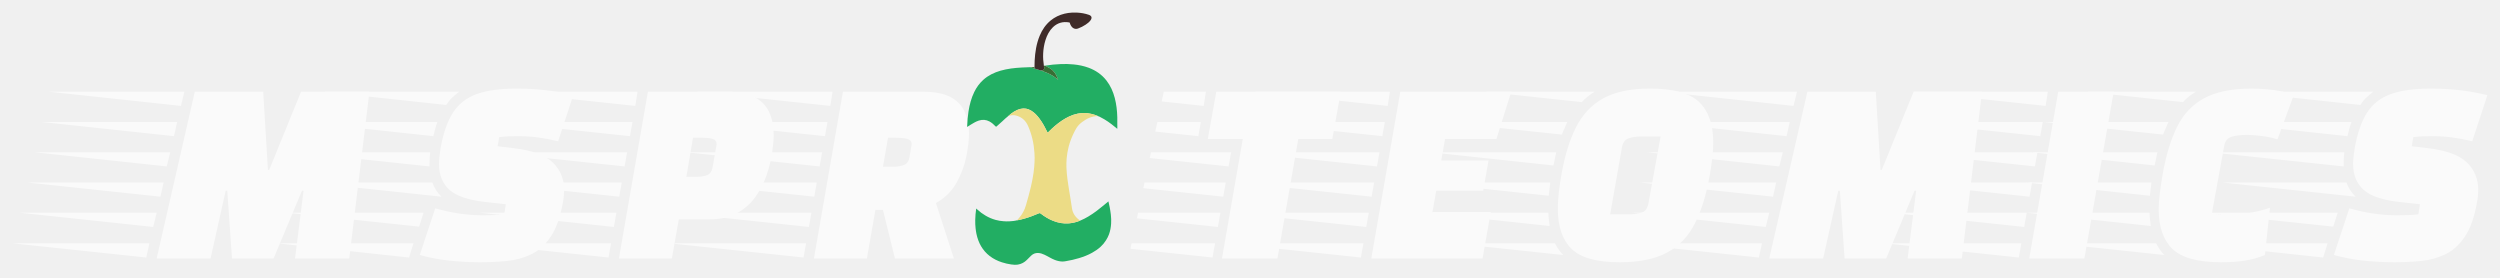
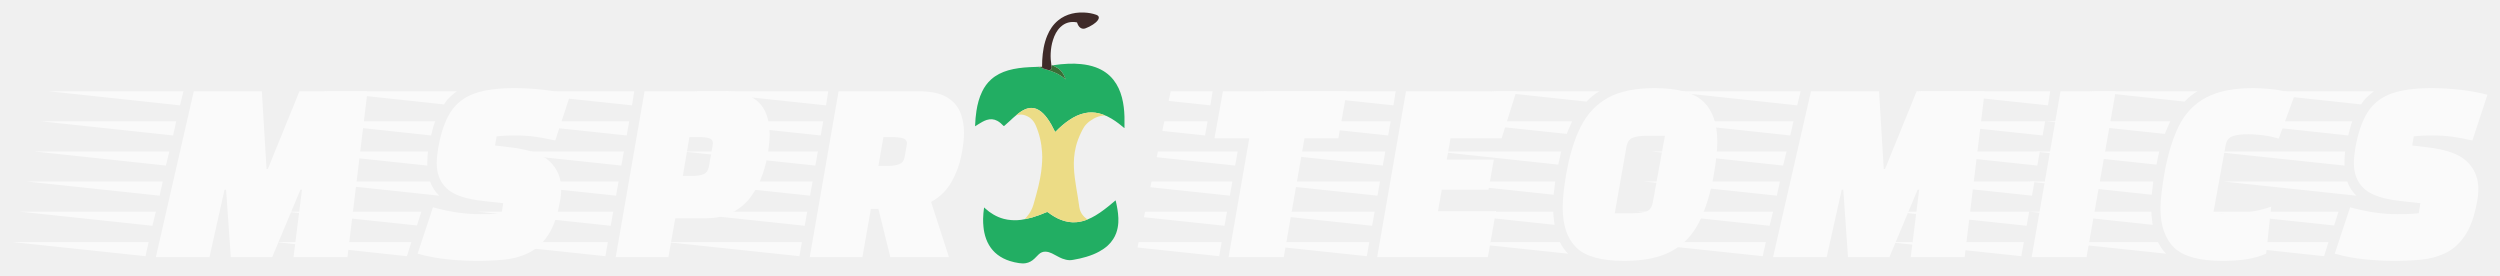
- <svg xmlns="http://www.w3.org/2000/svg" viewBox="-293.0 -820.0 7931.2 880.0">
+ <svg xmlns="http://www.w3.org/2000/svg" viewBox="-293.0 -820.0 7972.4 880.0">
  <defs>
    <mask id="slot">
-       <rect x="-293.0" y="-820.0" width="7931.2" height="880.0" fill="#fff" />
-       <polygon points="2979.3,-820.0 3461.0,-820.0 3273.9,60.0 2792.2,60.0" fill="#000" />
+       <rect x="-293.0" y="-820.0" width="7972.4" height="880.0" fill="#fff" />
+       <polygon points="2957.6,-820.0 3502.2,-820.0 3315.1,60.0 2770.5,60.0" fill="#000" />
    </mask>
  </defs>
  <g fill="#fafafa" mask="url(#slot)">
    <path d="M204.0 0.0 325.0 -529.0H542.0L557.0 -281.0H561.0L662.0 -529.0H879.0L815.0 0.0H643.0L670.0 -215.0H665.0L575.0 0.0H443.0L428.0 -215.0H423.0L375.0 0.0ZM281.0 -484.0 -138.0 -529.0H292.0ZM259.0 -388.0 -161.0 -433.0H269.0ZM236.0 -292.0 -184.0 -337.0H247.0ZM216.0 -196.0 -207.0 -241.0H226.0ZM193.0 -100.0 -230.0 -145.0H204.0ZM171.0 -3.0 -253.0 -48.0H181.0Z" />
    <path d="M1229.7 12.0Q1182.7 12.0 1134.2 7.0Q1085.7 2.0 1038.7 -11.0L1087.7 -159.0Q1165.7 -137.0 1237.7 -137.0Q1255.7 -137.0 1272.2 -137.5Q1288.7 -138.0 1306.7 -140.0L1311.7 -172.0L1248.7 -179.0Q1165.7 -188.0 1132.7 -218.0Q1099.7 -248.0 1099.7 -300.0Q1099.7 -311.0 1101.2 -324.0Q1102.7 -337.0 1104.7 -350.0Q1117.7 -422.0 1144.2 -463.0Q1170.7 -504.0 1219.2 -521.5Q1267.7 -539.0 1346.7 -539.0Q1441.7 -539.0 1525.7 -518.0L1477.7 -372.0Q1442.7 -380.0 1413.7 -384.0Q1384.7 -388.0 1350.7 -388.0Q1331.7 -388.0 1319.7 -387.5Q1307.7 -387.0 1290.7 -385.0L1285.7 -356.0L1335.7 -350.0Q1423.7 -340.0 1460.2 -305.0Q1496.7 -270.0 1496.7 -217.0Q1496.7 -208.0 1495.7 -198.0Q1494.7 -188.0 1492.7 -178.0Q1480.7 -109.0 1454.7 -70.0Q1428.7 -31.0 1392.7 -13.5Q1356.7 4.0 1314.7 8.0Q1272.7 12.0 1229.7 12.0ZM1122.7 -487.0 732.7 -529.0H1163.7Q1151.7 -520.0 1141.2 -510.0Q1130.7 -500.0 1122.7 -487.0ZM1081.7 -388.0 663.7 -433.0H1094.7Q1090.7 -423.0 1087.7 -411.5Q1084.7 -400.0 1081.7 -388.0ZM1069.7 -292.0 645.7 -337.0H1071.7Q1070.7 -328.0 1070.2 -318.5Q1069.7 -309.0 1069.7 -300.0ZM1107.7 -196.0 684.7 -241.0H1078.7Q1087.7 -215.0 1107.7 -196.0ZM1036.7 -101.0 619.7 -145.0H1050.7ZM1004.7 -3.0 586.7 -48.0H1018.7Z" />
    <path d="M1670.5 0.0 1762.5 -529.0H2016.5Q2071.5 -529.0 2103.0 -511.0Q2134.5 -493.0 2148.0 -462.5Q2161.5 -432.0 2161.5 -392.0Q2161.5 -369.0 2156.5 -335.0Q2151.5 -301.0 2139.0 -264.5Q2126.5 -228.0 2104.0 -196.0Q2081.5 -164.0 2045.5 -144.0Q2009.5 -124.0 1957.5 -124.0H1860.5L1838.5 0.0ZM1722.5 -484.0 1298.5 -529.0H1729.5ZM1705.5 -388.0 1281.5 -433.0H1713.5ZM1884.5 -259.0H1915.5Q1935.5 -259.0 1949.5 -264.0Q1963.5 -269.0 1967.5 -288.0L1979.5 -356.0Q1979.5 -358.0 1980.0 -359.5Q1980.5 -361.0 1980.5 -362.0Q1980.5 -376.0 1967.5 -379.5Q1954.5 -383.0 1937.5 -383.0H1905.5ZM1688.5 -292.0 1264.5 -337.0H1696.5ZM1671.5 -196.0 1247.5 -241.0H1679.5ZM1654.5 -100.0 1230.5 -145.0H1662.5ZM1637.5 -3.0 1213.5 -48.0H1645.5Z" />
    <path d="M2289.2 0.0 2381.2 -529.0H2635.2Q2691.2 -529.0 2722.7 -512.0Q2754.2 -495.0 2767.7 -465.0Q2781.2 -435.0 2781.2 -397.0Q2781.2 -367.0 2772.7 -324.0Q2764.2 -281.0 2741.7 -240.5Q2719.2 -200.0 2676.2 -176.0L2733.2 0.0H2546.2L2508.2 -154.0H2484.2L2457.2 0.0ZM2341.2 -484.0 1917.2 -529.0H2348.2ZM2324.2 -388.0 1900.2 -433.0H2332.2ZM2508.2 -291.0H2540.2Q2560.2 -291.0 2574.7 -296.5Q2589.2 -302.0 2592.2 -321.0L2598.2 -356.0Q2598.2 -358.0 2598.7 -359.5Q2599.2 -361.0 2599.2 -362.0Q2599.2 -376.0 2584.7 -379.5Q2570.2 -383.0 2546.2 -383.0H2524.2ZM2307.2 -292.0 1883.2 -337.0H2315.2ZM2290.2 -196.0 1866.2 -241.0H2298.2ZM2273.2 -100.0 1849.2 -145.0H2281.2ZM2256.2 -3.0 1832.2 -48.0H2264.2Z" />
-     <path d="M3583.7 0.0 3649.7 -379.0H3538.7L3565.7 -529.0H3960.7L3933.7 -379.0H3825.7L3759.7 0.0ZM3525.7 -484.0 3101.7 -529.0H3532.7ZM3508.7 -388.0 3084.7 -433.0H3516.7ZM3604.7 -292.0 3180.7 -337.0H3612.7ZM3587.7 -196.0 3163.7 -241.0H3595.7ZM3570.7 -100.0 3146.7 -145.0H3578.7ZM3553.7 -3.0 3129.7 -48.0H3561.7Z" />
-     <path d="M4057.4 0.0 4149.4 -529.0H4501.4L4454.4 -379.0H4291.4L4279.4 -311.0H4429.4L4412.4 -215.0H4263.4L4251.4 -147.0H4436.4L4410.4 0.0ZM4109.4 -484.0 3685.4 -529.0H4116.4ZM4092.4 -388.0 3668.4 -433.0H4100.4ZM4075.4 -292.0 3651.4 -337.0H4083.4ZM4058.4 -196.0 3634.4 -241.0H4066.4ZM4041.4 -100.0 3617.4 -145.0H4049.4ZM4024.4 -3.0 3600.4 -48.0H4032.4Z" />
-     <path d="M4845.2 12.0Q4736.2 12.0 4692.7 -30.5Q4649.2 -73.0 4649.2 -158.0Q4649.2 -181.0 4652.2 -208.0Q4655.2 -235.0 4660.2 -264.0Q4676.2 -356.0 4707.2 -417.0Q4738.2 -478.0 4794.2 -508.5Q4850.2 -539.0 4942.2 -539.0Q5052.2 -539.0 5097.2 -496.5Q5142.2 -454.0 5142.2 -368.0Q5142.2 -346.0 5139.2 -319.5Q5136.2 -293.0 5131.2 -264.0Q5115.2 -173.0 5084.2 -111.5Q5053.2 -50.0 4996.2 -19.0Q4939.2 12.0 4845.2 12.0ZM4725.2 -496.0 4418.2 -529.0H4766.2Q4742.2 -515.0 4725.2 -496.0ZM4662.2 -393.0 4284.2 -433.0H4679.2Q4675.2 -423.0 4670.7 -413.5Q4666.2 -404.0 4662.2 -393.0ZM4815.2 -140.0H4874.2Q4900.2 -140.0 4916.7 -146.0Q4933.2 -152.0 4937.2 -178.0L4975.2 -387.0H4914.2Q4890.2 -387.0 4873.2 -381.0Q4856.2 -375.0 4852.2 -350.0ZM4635.2 -295.0 4244.2 -337.0H4644.2ZM4620.2 -199.0 4226.2 -241.0H4625.2Q4624.2 -230.0 4622.7 -219.5Q4621.2 -209.0 4620.2 -199.0ZM4623.2 -103.0 4230.2 -145.0H4619.2Q4619.2 -134.0 4620.7 -123.5Q4622.2 -113.0 4623.2 -103.0ZM4666.2 -11.0 4317.2 -48.0H4640.2Q4645.2 -38.0 4651.7 -28.5Q4658.2 -19.0 4666.2 -11.0Z" />
-     <path d="M5319.9 0.0 5440.9 -529.0H5657.9L5672.9 -281.0H5676.9L5777.9 -529.0H5994.9L5930.9 0.0H5758.9L5785.9 -215.0H5780.9L5690.9 0.0H5558.9L5543.9 -215.0H5538.9L5490.9 0.0ZM5396.9 -484.0 4977.9 -529.0H5407.9ZM5374.9 -388.0 4954.9 -433.0H5384.9ZM5351.9 -292.0 4931.9 -337.0H5362.9ZM5331.9 -196.0 4908.9 -241.0H5341.9ZM5308.9 -100.0 4885.9 -145.0H5319.9ZM5286.9 -3.0 4862.9 -48.0H5296.9Z" />
-     <path d="M6144.7 0.0 6236.7 -529.0H6412.7L6319.7 0.0ZM6196.7 -484.0 5772.7 -529.0H6203.7ZM6179.7 -388.0 5755.7 -433.0H6187.7ZM6162.7 -292.0 5738.7 -337.0H6170.7ZM6145.7 -196.0 5721.7 -241.0H6153.7ZM6128.7 -100.0 5704.7 -145.0H6136.7ZM6111.7 -3.0 5687.7 -48.0H6119.7Z" />
-     <path d="M6753.4 12.0Q6643.4 12.0 6599.4 -30.0Q6555.4 -72.0 6555.4 -156.0Q6555.4 -179.0 6558.9 -206.5Q6562.4 -234.0 6567.4 -264.0Q6583.4 -356.0 6613.4 -417.0Q6643.4 -478.0 6699.9 -508.5Q6756.4 -539.0 6850.4 -539.0Q6869.4 -539.0 6895.9 -537.0Q6922.4 -535.0 6946.4 -530.0Q6970.4 -525.0 6983.4 -517.0L6932.4 -378.0Q6905.4 -386.0 6878.9 -389.0Q6852.4 -392.0 6837.4 -392.0Q6802.4 -392.0 6784.9 -385.5Q6767.4 -379.0 6763.4 -358.0L6724.4 -144.0Q6740.4 -140.0 6753.4 -139.5Q6766.4 -139.0 6779.4 -139.0Q6811.4 -139.0 6845.9 -145.0Q6880.4 -151.0 6908.4 -161.0L6892.4 -11.0Q6861.4 2.0 6827.9 7.0Q6794.4 12.0 6753.4 12.0ZM6632.4 -496.0 6325.4 -529.0H6673.4Q6649.4 -515.0 6632.4 -496.0ZM6569.4 -393.0 6191.4 -433.0H6586.4Q6582.4 -423.0 6577.9 -413.5Q6573.4 -404.0 6569.4 -393.0ZM6542.4 -295.0 6151.4 -337.0H6551.4ZM6527.4 -199.0 6133.4 -241.0H6532.4Q6531.4 -230.0 6529.9 -219.5Q6528.4 -209.0 6527.4 -199.0ZM6530.4 -103.0 6137.4 -145.0H6526.4Q6526.4 -134.0 6527.9 -123.5Q6529.4 -113.0 6530.4 -103.0ZM6573.4 -11.0 6224.4 -48.0H6547.4Q6552.4 -38.0 6558.9 -28.5Q6565.4 -19.0 6573.4 -11.0Z" />
-     <path d="M7302.2 12.0Q7255.2 12.0 7206.7 7.0Q7158.2 2.0 7111.2 -11.0L7160.2 -159.0Q7238.2 -137.0 7310.2 -137.0Q7328.2 -137.0 7344.7 -137.5Q7361.2 -138.0 7379.2 -140.0L7384.2 -172.0L7321.2 -179.0Q7238.2 -188.0 7205.2 -218.0Q7172.2 -248.0 7172.2 -300.0Q7172.2 -311.0 7173.7 -324.0Q7175.2 -337.0 7177.2 -350.0Q7190.2 -422.0 7216.7 -463.0Q7243.2 -504.0 7291.7 -521.5Q7340.2 -539.0 7419.2 -539.0Q7514.2 -539.0 7598.2 -518.0L7550.2 -372.0Q7515.2 -380.0 7486.2 -384.0Q7457.2 -388.0 7423.2 -388.0Q7404.2 -388.0 7392.2 -387.5Q7380.2 -387.0 7363.2 -385.0L7358.2 -356.0L7408.2 -350.0Q7496.2 -340.0 7532.7 -305.0Q7569.2 -270.0 7569.2 -217.0Q7569.2 -208.0 7568.2 -198.0Q7567.2 -188.0 7565.2 -178.0Q7553.2 -109.0 7527.2 -70.0Q7501.2 -31.0 7465.2 -13.5Q7429.2 4.0 7387.2 8.0Q7345.2 12.0 7302.2 12.0ZM7195.2 -487.0 6805.2 -529.0H7236.2Q7224.2 -520.0 7213.7 -510.0Q7203.2 -500.0 7195.2 -487.0ZM7154.2 -388.0 6736.2 -433.0H7167.2Q7163.2 -423.0 7160.2 -411.5Q7157.2 -400.0 7154.2 -388.0ZM7142.2 -292.0 6718.2 -337.0H7144.2Q7143.2 -328.0 7142.7 -318.5Q7142.2 -309.0 7142.2 -300.0ZM7180.2 -196.0 6757.2 -241.0H7151.2Q7160.2 -215.0 7180.2 -196.0ZM7109.2 -101.0 6692.2 -145.0H7123.2ZM7077.2 -3.0 6659.2 -48.0H7091.2Z" />
+     <path d="M3624.9 0.0 3690.9 -379.0H3579.9L3606.9 -529.0H4001.9L3974.9 -379.0H3866.9L3800.9 0.0ZM3566.9 -484.0 3142.9 -529.0H3573.9ZM3549.9 -388.0 3125.9 -433.0H3557.9ZM3645.9 -292.0 3221.9 -337.0H3653.9ZM3628.9 -196.0 3204.9 -241.0H3636.9ZM3611.9 -100.0 3187.9 -145.0H3619.9ZM3594.9 -3.0 3170.9 -48.0H3602.9Z" />
+     <path d="M4098.7 0.0 4190.7 -529.0H4542.7L4495.7 -379.0H4332.7L4320.7 -311.0H4470.7L4453.7 -215.0H4304.7L4292.7 -147.0H4477.7L4451.7 0.0ZM4150.7 -484.0 3726.7 -529.0H4157.7ZM4133.7 -388.0 3709.7 -433.0H4141.7ZM4116.7 -292.0 3692.7 -337.0H4124.7ZM4099.7 -196.0 3675.7 -241.0H4107.7ZM4082.7 -100.0 3658.7 -145.0H4090.7ZM4065.7 -3.0 3641.7 -48.0H4073.7Z" />
+     <path d="M4886.4 12.0Q4777.4 12.0 4733.9 -30.5Q4690.4 -73.0 4690.4 -158.0Q4690.4 -181.0 4693.4 -208.0Q4696.4 -235.0 4701.4 -264.0Q4717.4 -356.0 4748.4 -417.0Q4779.4 -478.0 4835.4 -508.5Q4891.4 -539.0 4983.4 -539.0Q5093.4 -539.0 5138.4 -496.5Q5183.4 -454.0 5183.4 -368.0Q5183.4 -346.0 5180.4 -319.5Q5177.4 -293.0 5172.4 -264.0Q5156.4 -173.0 5125.4 -111.5Q5094.4 -50.0 5037.4 -19.0Q4980.4 12.0 4886.4 12.0ZM4766.4 -496.0 4459.4 -529.0H4807.4Q4783.4 -515.0 4766.4 -496.0ZM4703.4 -393.0 4325.4 -433.0H4720.4Q4716.4 -423.0 4711.9 -413.5Q4707.4 -404.0 4703.4 -393.0ZM4856.4 -140.0H4915.4Q4941.4 -140.0 4957.9 -146.0Q4974.4 -152.0 4978.4 -178.0L5016.4 -387.0H4955.4Q4931.4 -387.0 4914.4 -381.0Q4897.4 -375.0 4893.4 -350.0ZM4676.4 -295.0 4285.4 -337.0H4685.4ZM4661.4 -199.0 4267.4 -241.0H4666.4Q4665.4 -230.0 4663.9 -219.5Q4662.4 -209.0 4661.4 -199.0ZM4664.4 -103.0 4271.4 -145.0H4660.4Q4660.4 -134.0 4661.9 -123.5Q4663.4 -113.0 4664.4 -103.0ZM4707.4 -11.0 4358.4 -48.0H4681.4Q4686.4 -38.0 4692.9 -28.5Q4699.4 -19.0 4707.4 -11.0Z" />
+     <path d="M5361.2 0.0 5482.2 -529.0H5699.2L5714.2 -281.0H5718.2L5819.2 -529.0H6036.2L5972.2 0.0H5800.2L5827.2 -215.0H5822.2L5732.2 0.0H5600.2L5585.2 -215.0H5580.2L5532.2 0.0ZM5438.2 -484.0 5019.2 -529.0H5449.2ZM5416.2 -388.0 4996.2 -433.0H5426.2ZM5393.2 -292.0 4973.2 -337.0H5404.2ZM5373.2 -196.0 4950.2 -241.0H5383.2ZM5350.2 -100.0 4927.2 -145.0H5361.2ZM5328.2 -3.0 4904.2 -48.0H5338.2Z" />
+     <path d="M6185.9 0.0 6277.9 -529.0H6453.9L6360.9 0.0ZM6237.9 -484.0 5813.9 -529.0H6244.9ZM6220.9 -388.0 5796.9 -433.0H6228.9ZM6203.9 -292.0 5779.9 -337.0H6211.9ZM6186.9 -196.0 5762.9 -241.0H6194.9ZM6169.9 -100.0 5745.9 -145.0H6177.9ZM6152.9 -3.0 5728.9 -48.0H6160.9Z" />
+     <path d="M6794.7 12.0Q6684.7 12.0 6640.7 -30.0Q6596.7 -72.0 6596.7 -156.0Q6596.7 -179.0 6600.2 -206.5Q6603.7 -234.0 6608.7 -264.0Q6624.7 -356.0 6654.7 -417.0Q6684.7 -478.0 6741.2 -508.5Q6797.7 -539.0 6891.7 -539.0Q6910.7 -539.0 6937.2 -537.0Q6963.7 -535.0 6987.7 -530.0Q7011.7 -525.0 7024.7 -517.0L6973.7 -378.0Q6946.7 -386.0 6920.2 -389.0Q6893.7 -392.0 6878.7 -392.0Q6843.7 -392.0 6826.2 -385.5Q6808.7 -379.0 6804.7 -358.0L6765.7 -144.0Q6781.7 -140.0 6794.7 -139.5Q6807.7 -139.0 6820.7 -139.0Q6852.7 -139.0 6887.2 -145.0Q6921.7 -151.0 6949.7 -161.0L6933.7 -11.0Q6902.7 2.0 6869.2 7.0Q6835.7 12.0 6794.7 12.0ZM6673.7 -496.0 6366.7 -529.0H6714.7Q6690.7 -515.0 6673.7 -496.0ZM6610.7 -393.0 6232.7 -433.0H6627.7Q6623.7 -423.0 6619.2 -413.5Q6614.7 -404.0 6610.7 -393.0ZM6583.7 -295.0 6192.7 -337.0H6592.7ZM6568.7 -199.0 6174.7 -241.0H6573.7Q6572.7 -230.0 6571.2 -219.5Q6569.7 -209.0 6568.7 -199.0ZM6571.7 -103.0 6178.7 -145.0H6567.7Q6567.7 -134.0 6569.2 -123.5Q6570.7 -113.0 6571.7 -103.0ZM6614.7 -11.0 6265.7 -48.0H6588.7Q6593.7 -38.0 6600.2 -28.5Q6606.7 -19.0 6614.7 -11.0Z" />
+     <path d="M7343.4 12.0Q7296.4 12.0 7247.9 7.0Q7199.4 2.0 7152.4 -11.0L7201.4 -159.0Q7279.4 -137.0 7351.4 -137.0Q7369.4 -137.0 7385.9 -137.5Q7402.4 -138.0 7420.4 -140.0L7425.4 -172.0L7362.4 -179.0Q7279.4 -188.0 7246.4 -218.0Q7213.4 -248.0 7213.4 -300.0Q7213.4 -311.0 7214.9 -324.0Q7216.4 -337.0 7218.4 -350.0Q7231.4 -422.0 7257.9 -463.0Q7284.4 -504.0 7332.9 -521.5Q7381.4 -539.0 7460.4 -539.0Q7555.4 -539.0 7639.4 -518.0L7591.4 -372.0Q7556.4 -380.0 7527.4 -384.0Q7498.4 -388.0 7464.4 -388.0Q7445.4 -388.0 7433.4 -387.5Q7421.4 -387.0 7404.4 -385.0L7399.4 -356.0L7449.4 -350.0Q7537.4 -340.0 7573.9 -305.0Q7610.4 -270.0 7610.4 -217.0Q7610.4 -208.0 7609.4 -198.0Q7608.4 -188.0 7606.4 -178.0Q7594.4 -109.0 7568.4 -70.0Q7542.4 -31.0 7506.4 -13.5Q7470.4 4.0 7428.4 8.0Q7386.4 12.0 7343.4 12.0ZM7236.4 -487.0 6846.4 -529.0H7277.4Q7265.4 -520.0 7254.9 -510.0Q7244.4 -500.0 7236.4 -487.0ZM7195.4 -388.0 6777.4 -433.0H7208.4Q7204.4 -423.0 7201.4 -411.5Q7198.4 -400.0 7195.4 -388.0ZM7183.4 -292.0 6759.4 -337.0H7185.4Q7184.4 -328.0 7183.9 -318.5Q7183.4 -309.0 7183.4 -300.0ZM7221.4 -196.0 6798.4 -241.0H7192.4Q7201.4 -215.0 7221.4 -196.0ZM7150.4 -101.0 6733.4 -145.0H7164.4ZM7118.4 -3.0 6700.4 -48.0H7132.4Z" />
  </g>
  <g>
-     <path fill="#22ae63" d="M3251.7 -424.6V-412.0C3251.4 -411.9 3251.1 -411.9 3250.9 -411.8C3248.7 -413.6 3246.6 -415.3 3244.4 -417.1C3230.2 -429.0 3215.2 -439.7 3198.6 -448.0C3195.8 -449.4 3193.0 -451.1 3189.8 -451.8C3189.5 -452.3 3189.0 -452.3 3188.6 -452.5C3182.3 -455.1 3175.9 -457.2 3169.3 -458.7C3154.9 -462.0 3140.6 -462.4 3126.1 -459.5C3107.6 -455.7 3091.0 -447.5 3075.4 -437.0C3060.0 -426.6 3046.1 -414.4 3033.0 -401.1C3030.7 -398.8 3030.6 -398.8 3029.2 -401.8C3022.2 -416.2 3014.6 -430.3 3005.0 -443.2C2997.7 -453.1 2989.6 -462.1 2979.0 -468.6C2968.3 -475.2 2956.9 -477.5 2944.6 -474.6C2929.5 -470.9 2917.3 -462.1 2905.9 -452.1C2898.9 -446.7 2892.6 -440.5 2886.1 -434.5C2880.3 -429.2 2874.5 -423.8 2868.4 -418.7C2867.3 -417.8 2866.7 -417.8 2865.7 -418.8C2859.9 -425.0 2853.6 -430.6 2846.0 -434.7C2835.2 -440.5 2823.9 -441.2 2812.3 -437.5C2802.5 -434.3 2793.9 -428.9 2785.2 -423.6C2781.8 -421.5 2778.7 -419.0 2775.0 -417.3V-418.2C2775.5 -418.8 2775.3 -419.5 2775.3 -420.2C2775.9 -435.8 2777.2 -451.3 2779.6 -466.8C2783.0 -488.0 2788.3 -508.7 2797.8 -528.1C2804.9 -542.7 2814.2 -555.6 2826.2 -566.5C2842.0 -580.8 2860.7 -589.8 2881.0 -595.7C2903.0 -602.0 2925.6 -604.6 2948.4 -605.8C2957.4 -606.3 2966.4 -606.6 2975.4 -606.9C2979.8 -605.1 2984.5 -604.0 2989.0 -602.6C2995.6 -600.5 3002.2 -598.5 3008.8 -596.5C3012.2 -595.3 3015.5 -594.0 3018.9 -592.8C3031.9 -588.1 3044.4 -582.2 3055.4 -573.7C3058.3 -571.5 3061.1 -569.1 3063.9 -566.7C3063.3 -568.8 3062.5 -570.7 3061.8 -572.7C3057.0 -585.5 3049.6 -596.3 3037.6 -603.5C3032.7 -606.5 3027.4 -608.9 3022.4 -611.7C3022.9 -611.8 3023.3 -611.8 3023.8 -611.9C3039.7 -614.5 3055.7 -616.1 3071.8 -616.7C3085.6 -617.3 3099.5 -617.1 3113.3 -615.6C3129.4 -614.0 3145.1 -610.8 3160.4 -605.2C3182.9 -596.8 3202.1 -583.8 3217.0 -564.8C3230.0 -548.2 3238.3 -529.3 3243.6 -509.1C3248.8 -489.0 3251.1 -468.5 3251.6 -447.8C3251.6 -440.0 3251.6 -432.3 3251.6 -424.6" />
-     <path fill="#22ae63" d="M3133.9 -120.1C3142.7 -123.7 3151.1 -128.0 3159.3 -132.9C3169.1 -138.7 3178.4 -145.1 3187.5 -152.0C3195.1 -157.7 3202.6 -163.7 3209.9 -169.9C3214.1 -173.5 3218.4 -176.9 3222.6 -180.5C3223.5 -181.2 3223.5 -180.9 3223.7 -180.0C3225.2 -174.3 3226.3 -168.4 3227.5 -162.6C3229.0 -154.6 3230.3 -146.6 3231.2 -138.5C3232.2 -129.2 3232.6 -119.9 3232.0 -110.5C3231.3 -98.9 3229.2 -87.4 3225.2 -76.4C3222.7 -69.8 3219.5 -63.5 3215.7 -57.6C3210.9 -49.9 3205.1 -43.0 3198.4 -36.9C3190.2 -29.5 3181.2 -23.3 3171.5 -18.0C3158.4 -10.7 3144.5 -5.4 3130.2 -1.1C3116.6 3.1 3102.7 6.1 3088.7 8.5C3084.8 9.1 3081.0 9.8 3077.2 9.7C3069.0 9.5 3061.1 7.6 3053.5 4.7C3041.9 0.2 3031.6 -6.8 3020.3 -12.0C3014.2 -14.9 3007.8 -17.0 3001.0 -17.4C2992.2 -18.0 2984.7 -15.0 2978.4 -9.1C2973.7 -4.6 2969.3 0.1 2964.6 4.7C2956.8 12.3 2947.6 17.5 2936.8 19.3C2929.6 20.5 2922.3 20.1 2915.1 19.0C2905.1 17.6 2895.3 15.3 2885.7 12.2C2871.6 7.7 2858.5 1.2 2846.8 -7.8C2835.7 -16.3 2826.7 -26.7 2819.5 -38.8C2812.3 -51.0 2807.8 -64.1 2804.8 -77.8C2803.5 -83.8 2802.7 -89.9 2802.0 -96.0C2801.2 -104.6 2800.6 -113.2 2800.9 -121.9C2801.2 -134.0 2802.1 -146.1 2804.0 -158.5C2805.4 -157.2 2806.7 -156.0 2808.0 -154.9C2815.8 -147.7 2824.3 -141.4 2833.4 -136.1C2843.7 -130.0 2854.6 -125.3 2866.2 -122.2C2874.0 -120.1 2882.0 -118.8 2890.1 -118.2C2896.8 -117.6 2903.5 -117.5 2910.2 -117.9C2918.0 -118.4 2925.9 -119.0 2933.5 -121.1C2934.5 -121.2 2935.5 -121.3 2936.4 -121.5C2943.5 -122.9 2950.4 -124.6 2957.3 -126.6C2965.3 -128.9 2973.1 -131.5 2980.8 -134.4C2988.4 -137.2 2995.8 -140.2 3003.2 -143.4C3005.4 -144.4 3006.7 -144.0 3008.4 -142.6C3020.7 -133.1 3033.8 -125.0 3048.3 -119.3C3064.3 -113.0 3080.8 -110.0 3098.1 -111.4C3110.5 -112.4 3122.4 -115.5 3133.9 -120.1" />
-     <path fill="#ecdc86" d="M3133.9 -120.1C3122.4 -115.5 3110.5 -112.4 3098.1 -111.4C3080.8 -110.0 3064.3 -113.0 3048.3 -119.3C3033.8 -125.0 3020.7 -133.1 3008.4 -142.6C3006.7 -144.0 3005.4 -144.4 3003.2 -143.4C2995.8 -140.2 2988.4 -137.2 2980.8 -134.4C2973.1 -131.5 2965.3 -128.9 2957.3 -126.6C2950.4 -124.6 2943.5 -122.9 2936.4 -121.5C2935.5 -121.3 2934.5 -121.2 2933.5 -121.1C2935.9 -123.9 2938.4 -126.7 2940.8 -129.5C2950.6 -140.9 2957.5 -153.9 2961.6 -168.3C2967.2 -188.1 2973.0 -207.8 2977.6 -227.9C2981.0 -242.6 2984.0 -257.4 2986.0 -272.4C2987.5 -283.2 2988.4 -294.0 2989.0 -304.8C2989.6 -314.8 2989.4 -324.7 2988.8 -334.6C2987.0 -364.6 2980.4 -393.6 2968.2 -421.1C2960.9 -437.5 2948.4 -448.8 2930.6 -453.4C2922.9 -455.4 2915.2 -454.8 2907.7 -452.5C2907.1 -452.3 2906.5 -451.9 2905.9 -452.1C2917.3 -462.1 2929.5 -470.9 2944.6 -474.6C2956.9 -477.5 2968.3 -475.2 2979.0 -468.6C2989.6 -462.1 2997.7 -453.1 3005.0 -443.2C3014.6 -430.3 3022.2 -416.2 3029.1 -401.8C3030.6 -398.8 3030.6 -398.8 3033.0 -401.1C3046.1 -414.4 3060.0 -426.6 3075.4 -437.0C3091.0 -447.5 3107.6 -455.7 3126.1 -459.4C3140.5 -462.4 3154.9 -462.0 3169.3 -458.7C3175.9 -457.2 3182.3 -455.1 3188.6 -452.5C3189.0 -452.3 3189.5 -452.3 3189.7 -451.7C3171.3 -451.4 3155.4 -444.4 3140.9 -433.5C3133.9 -428.3 3127.6 -422.3 3122.8 -415.0C3118.8 -408.9 3115.6 -402.4 3112.5 -395.8C3106.1 -382.4 3100.9 -368.6 3097.2 -354.2C3094.0 -341.9 3092.0 -329.5 3090.9 -316.8C3090.1 -307.0 3089.9 -297.2 3090.3 -287.4C3090.8 -275.4 3091.9 -263.4 3093.5 -251.5C3096.0 -231.4 3099.6 -211.6 3102.8 -191.7C3104.6 -180.6 3106.1 -169.5 3107.9 -158.5C3110.5 -142.4 3119.3 -130.4 3132.3 -121.2C3132.9 -120.8 3133.4 -120.5 3133.9 -120.1" />
-     <path fill="#3f2b29" d="M3108.0 -780.0 3123.7 -780.0C3136.4 -779.4 3148.9 -777.3 3161.0 -773.1C3170.3 -770.0 3172.4 -763.8 3166.8 -755.7C3162.7 -750.0 3157.2 -745.8 3151.4 -741.9C3143.9 -736.9 3135.9 -732.9 3127.4 -729.7C3118.6 -726.3 3110.1 -729.6 3104.7 -738.4C3103.1 -741.2 3101.8 -744.1 3100.9 -747.3C3100.6 -748.2 3100.2 -748.6 3099.2 -748.8C3079.5 -752.3 3062.1 -747.7 3047.5 -733.8C3035.7 -722.4 3028.6 -708.2 3023.7 -692.7C3019.3 -678.8 3017.1 -664.5 3016.4 -650.0C3015.8 -637.0 3016.7 -624.2 3018.7 -611.4C3019.0 -609.2 3019.6 -607.0 3019.8 -604.8C3020.1 -602.1 3019.3 -599.7 3016.9 -598.0C3014.4 -596.3 3011.6 -596.6 3008.8 -596.5C3002.2 -598.5 2995.6 -600.5 2989.0 -602.6C2989.0 -604.1 2988.9 -605.7 2988.9 -607.3C2989.0 -614.1 2989.0 -620.9 2989.4 -627.8C2990.9 -654.9 2995.0 -681.4 3005.4 -706.6C3013.2 -725.4 3024.3 -741.9 3040.1 -754.9C3053.1 -765.6 3067.9 -772.6 3084.2 -776.6C3092.0 -778.5 3099.9 -779.6 3108.0 -780.0" />
-     <path fill="#386e35" d="M3008.8 -596.5C3011.6 -596.5 3014.4 -596.2 3016.9 -598.0C3019.2 -599.7 3020.0 -602.1 3019.8 -604.8C3019.5 -607.0 3019.0 -609.2 3018.6 -611.4C3019.9 -611.5 3021.1 -611.6 3022.3 -611.7C3027.4 -608.9 3032.6 -606.5 3037.6 -603.5C3049.6 -596.3 3057.0 -585.5 3061.8 -572.7C3062.5 -570.7 3063.3 -568.8 3063.8 -566.7C3061.0 -569.1 3058.3 -571.5 3055.4 -573.7C3044.4 -582.2 3031.9 -588.1 3018.9 -592.8C3015.5 -594.0 3012.2 -595.3 3008.8 -596.5" />
-     <path fill="#386e35" d="M2988.9 -607.2C2988.9 -605.7 2989.0 -604.1 2989.0 -602.5C2984.5 -604.0 2979.9 -605.1 2975.5 -606.9C2979.9 -607.0 2984.4 -607.1 2988.9 -607.2" />
+     <path fill="#22ae63" d="M3292.9 -424.6V-412.0C3292.6 -411.9 3292.4 -411.9 3292.1 -411.8C3290.0 -413.6 3287.8 -415.3 3285.7 -417.1C3271.5 -429.0 3256.5 -439.7 3239.9 -448.0C3237.0 -449.4 3234.2 -451.1 3231.0 -451.8C3230.8 -452.3 3230.3 -452.3 3229.8 -452.5C3223.6 -455.1 3217.1 -457.2 3210.5 -458.7C3196.2 -462.0 3181.8 -462.4 3167.4 -459.5C3148.8 -455.7 3132.2 -447.5 3116.7 -437.0C3101.2 -426.6 3087.3 -414.4 3074.3 -401.1C3071.9 -398.8 3071.9 -398.8 3070.4 -401.8C3063.5 -416.2 3055.8 -430.3 3046.3 -443.2C3039.0 -453.1 3030.8 -462.1 3020.3 -468.6C3009.6 -475.2 2998.2 -477.5 2985.8 -474.6C2970.7 -470.9 2958.6 -462.1 2947.1 -452.1C2940.1 -446.7 2933.9 -440.5 2927.4 -434.5C2921.6 -429.2 2915.7 -423.8 2909.7 -418.7C2908.6 -417.8 2908.0 -417.8 2907.0 -418.8C2901.1 -425.0 2894.8 -430.6 2887.3 -434.7C2876.4 -440.5 2865.2 -441.2 2853.5 -437.5C2843.8 -434.3 2835.1 -428.9 2826.5 -423.6C2823.1 -421.5 2819.9 -419.0 2816.2 -417.3V-418.2C2816.8 -418.8 2816.6 -419.5 2816.6 -420.2C2817.1 -435.8 2818.5 -451.3 2820.9 -466.8C2824.2 -488.0 2829.6 -508.7 2839.1 -528.1C2846.1 -542.7 2855.4 -555.6 2867.4 -566.5C2883.3 -580.8 2901.9 -589.8 2922.2 -595.7C2944.2 -602.0 2966.8 -604.6 2989.6 -605.8C2998.6 -606.3 3007.7 -606.6 3016.7 -606.9C3021.1 -605.1 3025.7 -604.0 3030.2 -602.6C3036.8 -600.5 3043.5 -598.5 3050.1 -596.5C3053.4 -595.3 3056.8 -594.0 3060.1 -592.8C3073.2 -588.1 3085.7 -582.2 3096.7 -573.7C3099.6 -571.5 3102.3 -569.1 3105.1 -566.7C3104.5 -568.8 3103.8 -570.7 3103.0 -572.7C3098.2 -585.5 3090.8 -596.3 3078.9 -603.5C3073.9 -606.5 3068.6 -608.9 3063.6 -611.7C3064.1 -611.8 3064.6 -611.8 3065.1 -611.9C3081.0 -614.5 3097.0 -616.1 3113.1 -616.7C3126.9 -617.3 3140.7 -617.1 3154.5 -615.6C3170.6 -614.0 3186.4 -610.8 3201.6 -605.2C3224.2 -596.8 3243.4 -583.8 3258.2 -564.8C3271.2 -548.2 3279.5 -529.3 3284.8 -509.1C3290.1 -489.0 3292.3 -468.5 3292.9 -447.8C3292.9 -440.0 3292.9 -432.3 3292.9 -424.6" />
+     <path fill="#22ae63" d="M3175.1 -120.1C3184.0 -123.7 3192.4 -128.0 3200.6 -132.9C3210.4 -138.7 3219.7 -145.1 3228.7 -152.0C3236.4 -157.7 3243.8 -163.7 3251.1 -169.9C3255.3 -173.5 3259.6 -176.9 3263.8 -180.5C3264.7 -181.2 3264.7 -180.9 3264.9 -180.0C3266.5 -174.3 3267.5 -168.4 3268.7 -162.6C3270.3 -154.6 3271.5 -146.6 3272.4 -138.5C3273.5 -129.2 3273.8 -119.9 3273.3 -110.5C3272.6 -98.9 3270.5 -87.4 3266.4 -76.4C3264.0 -69.8 3260.8 -63.5 3257.0 -57.6C3252.1 -49.9 3246.3 -43.0 3239.6 -36.9C3231.4 -29.5 3222.4 -23.3 3212.7 -18.0C3199.6 -10.7 3185.7 -5.4 3171.5 -1.1C3157.8 3.1 3143.9 6.1 3129.9 8.5C3126.1 9.1 3122.3 9.8 3118.4 9.7C3110.2 9.5 3102.4 7.6 3094.7 4.7C3083.1 0.2 3072.8 -6.8 3061.6 -12.0C3055.4 -14.9 3049.1 -17.0 3042.2 -17.4C3033.4 -18.0 3026.0 -15.0 3019.7 -9.1C3015.0 -4.6 3010.5 0.1 3005.9 4.7C2998.0 12.3 2988.9 17.5 2978.0 19.3C2970.8 20.5 2963.6 20.1 2956.4 19.0C2946.4 17.6 2936.5 15.3 2926.9 12.2C2912.8 7.7 2899.8 1.2 2888.0 -7.8C2876.9 -16.3 2867.9 -26.7 2860.8 -38.8C2853.6 -51.0 2849.1 -64.1 2846.1 -77.8C2844.7 -83.8 2843.9 -89.9 2843.3 -96.0C2842.4 -104.6 2841.9 -113.2 2842.1 -121.9C2842.4 -134.0 2843.3 -146.1 2845.2 -158.5C2846.7 -157.2 2848.0 -156.0 2849.2 -154.9C2857.1 -147.7 2865.5 -141.4 2874.7 -136.1C2885.0 -130.0 2895.9 -125.3 2907.5 -122.2C2915.3 -120.1 2923.3 -118.8 2931.4 -118.2C2938.1 -117.6 2944.7 -117.5 2951.4 -117.9C2959.2 -118.4 2967.1 -119.0 2974.8 -121.1C2975.7 -121.2 2976.7 -121.3 2977.7 -121.5C2984.7 -122.9 2991.7 -124.6 2998.6 -126.6C3006.5 -128.9 3014.3 -131.5 3022.1 -134.4C3029.6 -137.2 3037.1 -140.2 3044.4 -143.4C3046.6 -144.4 3047.9 -144.0 3049.6 -142.6C3061.9 -133.1 3075.1 -125.0 3089.6 -119.3C3105.6 -113.0 3122.1 -110.0 3139.3 -111.4C3151.7 -112.4 3163.6 -115.5 3175.1 -120.1" />
+     <path fill="#ecdc86" d="M3175.1 -120.1C3163.6 -115.5 3151.7 -112.4 3139.3 -111.4C3122.1 -110.0 3105.6 -113.0 3089.6 -119.3C3075.1 -125.0 3061.9 -133.1 3049.6 -142.6C3047.9 -144.0 3046.6 -144.4 3044.4 -143.4C3037.1 -140.2 3029.6 -137.2 3022.1 -134.4C3014.3 -131.5 3006.5 -128.9 2998.6 -126.6C2991.7 -124.6 2984.7 -122.9 2977.7 -121.5C2976.7 -121.3 2975.7 -121.2 2974.8 -121.1C2977.2 -123.9 2979.6 -126.7 2982.0 -129.5C2991.9 -140.9 2998.8 -153.9 3002.9 -168.3C3008.4 -188.1 3014.3 -207.8 3018.9 -227.9C3022.3 -242.6 3025.3 -257.4 3027.3 -272.4C3028.7 -283.2 3029.6 -294.0 3030.3 -304.8C3030.9 -314.8 3030.7 -324.7 3030.1 -334.6C3028.2 -364.6 3021.6 -393.6 3009.5 -421.1C3002.2 -437.5 2989.6 -448.8 2971.9 -453.4C2964.2 -455.4 2956.5 -454.8 2948.9 -452.5C2948.3 -452.3 2947.8 -451.9 2947.1 -452.1C2958.6 -462.1 2970.7 -470.9 2985.8 -474.6C2998.2 -477.5 3009.6 -475.2 3020.2 -468.6C3030.8 -462.1 3039.0 -453.1 3046.3 -443.2C3055.8 -430.3 3063.5 -416.2 3070.4 -401.8C3071.9 -398.8 3071.9 -398.8 3074.2 -401.1C3087.3 -414.4 3101.2 -426.6 3116.7 -437.0C3132.2 -447.5 3148.8 -455.7 3167.4 -459.4C3181.8 -462.4 3196.2 -462.0 3210.5 -458.7C3217.1 -457.2 3223.5 -455.1 3229.8 -452.5C3230.3 -452.3 3230.8 -452.3 3231.0 -451.7C3212.6 -451.4 3196.6 -444.4 3182.1 -433.5C3175.1 -428.3 3168.9 -422.3 3164.1 -415.0C3160.1 -408.9 3156.9 -402.4 3153.8 -395.8C3147.4 -382.4 3142.1 -368.6 3138.4 -354.2C3135.2 -341.9 3133.2 -329.5 3132.2 -316.8C3131.4 -307.0 3131.2 -297.2 3131.6 -287.4C3132.0 -275.4 3133.2 -263.4 3134.7 -251.5C3137.3 -231.4 3140.8 -211.6 3144.1 -191.7C3145.9 -180.6 3147.4 -169.5 3149.1 -158.5C3151.7 -142.4 3160.6 -130.4 3173.6 -121.2C3174.1 -120.8 3174.6 -120.5 3175.1 -120.1" />
+     <path fill="#3f2b29" d="M3149.2 -780.0 3164.9 -780.0C3177.7 -779.4 3190.1 -777.3 3202.2 -773.1C3211.6 -770.0 3213.6 -763.8 3208.0 -755.7C3204.0 -750.0 3198.4 -745.8 3192.7 -741.9C3185.2 -736.9 3177.1 -732.9 3168.7 -729.7C3159.8 -726.3 3151.4 -729.6 3146.0 -738.4C3144.3 -741.2 3143.0 -744.1 3142.1 -747.3C3141.8 -748.2 3141.5 -748.6 3140.5 -748.8C3120.8 -752.3 3103.4 -747.7 3088.8 -733.8C3076.9 -722.4 3069.9 -708.2 3065.0 -692.7C3060.5 -678.8 3058.3 -664.5 3057.6 -650.0C3057.0 -637.0 3057.9 -624.2 3059.9 -611.4C3060.3 -609.2 3060.8 -607.0 3061.1 -604.8C3061.3 -602.1 3060.5 -599.7 3058.2 -598.0C3055.7 -596.3 3052.9 -596.6 3050.1 -596.5C3043.5 -598.5 3036.9 -600.5 3030.3 -602.6C3030.2 -604.1 3030.2 -605.7 3030.1 -607.3C3030.2 -614.1 3030.3 -620.9 3030.6 -627.8C3032.1 -654.9 3036.2 -681.4 3046.7 -706.6C3054.5 -725.4 3065.5 -741.9 3081.3 -754.9C3094.3 -765.6 3109.1 -772.6 3125.4 -776.6C3133.3 -778.5 3141.2 -779.6 3149.2 -780.0" />
+     <path fill="#386e35" d="M3050.0 -596.5C3052.8 -596.5 3055.7 -596.2 3058.1 -598.0C3060.5 -599.7 3061.3 -602.1 3061.0 -604.8C3060.8 -607.0 3060.3 -609.2 3059.9 -611.4C3061.1 -611.5 3062.4 -611.6 3063.6 -611.7C3068.6 -608.9 3073.9 -606.5 3078.8 -603.5C3090.8 -596.3 3098.2 -585.5 3103.0 -572.7C3103.8 -570.7 3104.5 -568.8 3105.1 -566.7C3102.3 -569.1 3099.5 -571.5 3096.7 -573.7C3085.6 -582.2 3073.2 -588.1 3060.1 -592.8C3056.8 -594.0 3053.4 -595.3 3050.0 -596.5" />
+     <path fill="#386e35" d="M3030.1 -607.2C3030.2 -605.7 3030.2 -604.1 3030.3 -602.5C3025.8 -604.0 3021.1 -605.1 3016.7 -606.9C3021.2 -607.0 3025.7 -607.1 3030.1 -607.2" />
  </g>
</svg>
